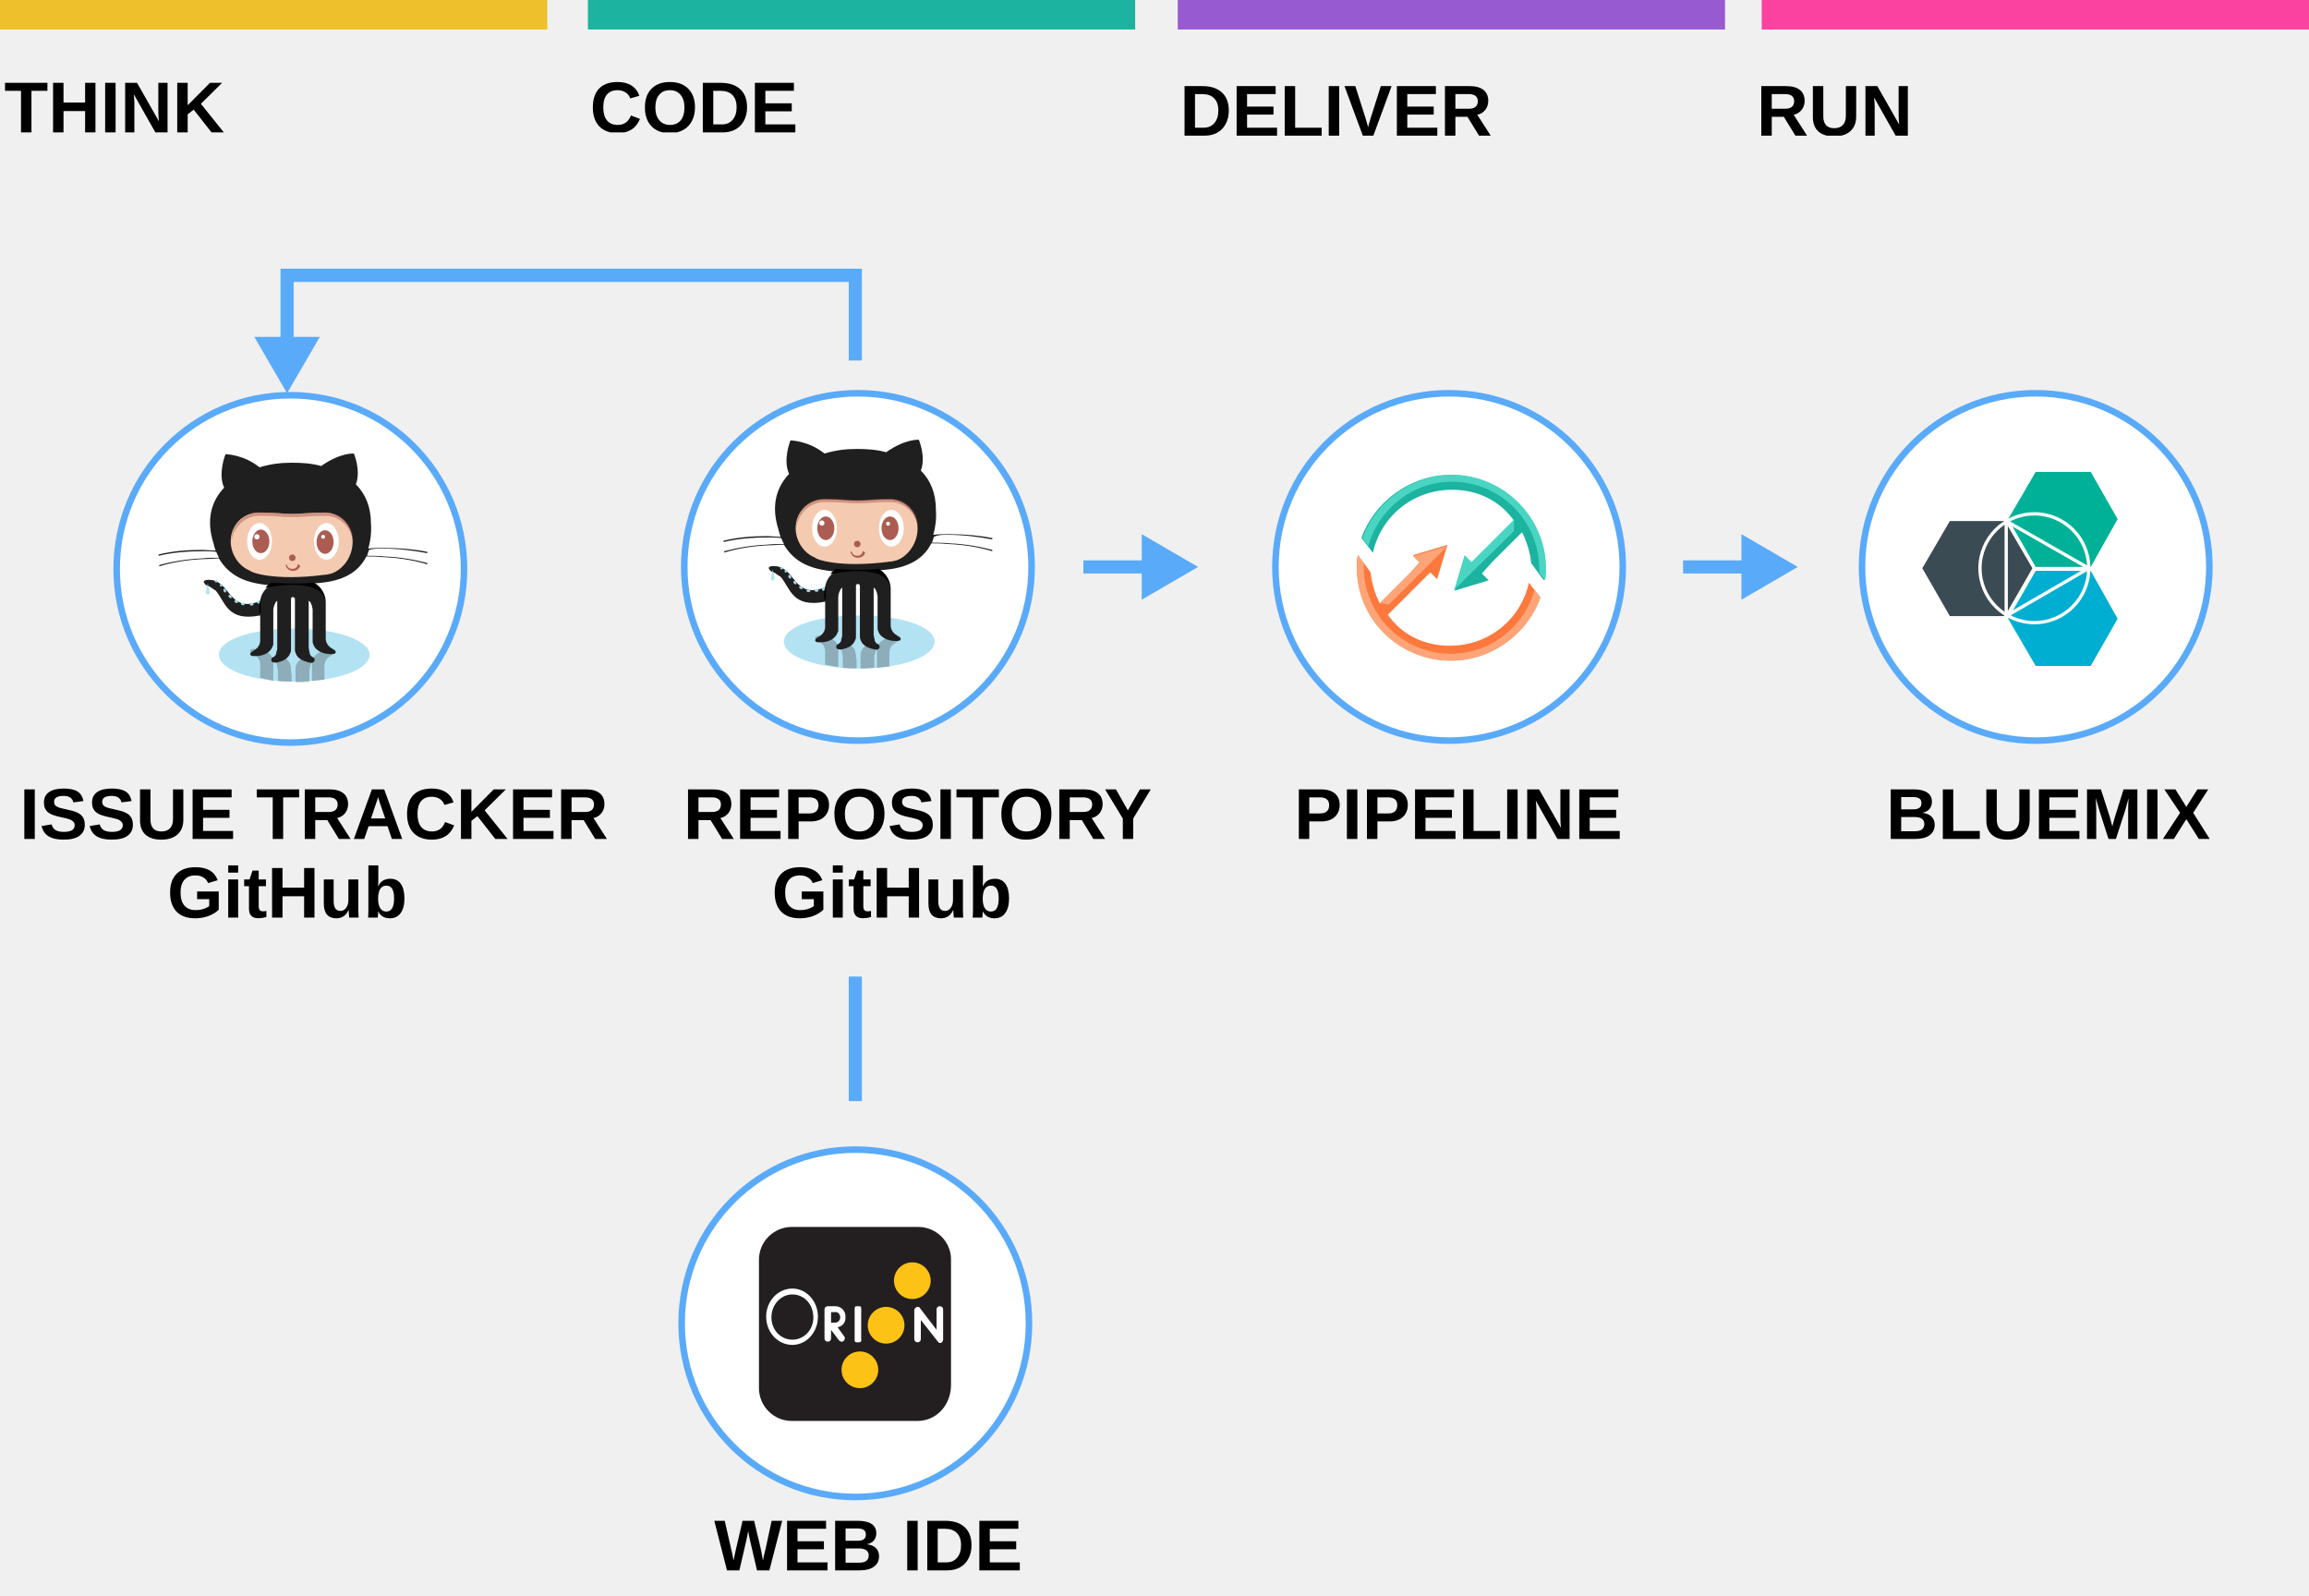
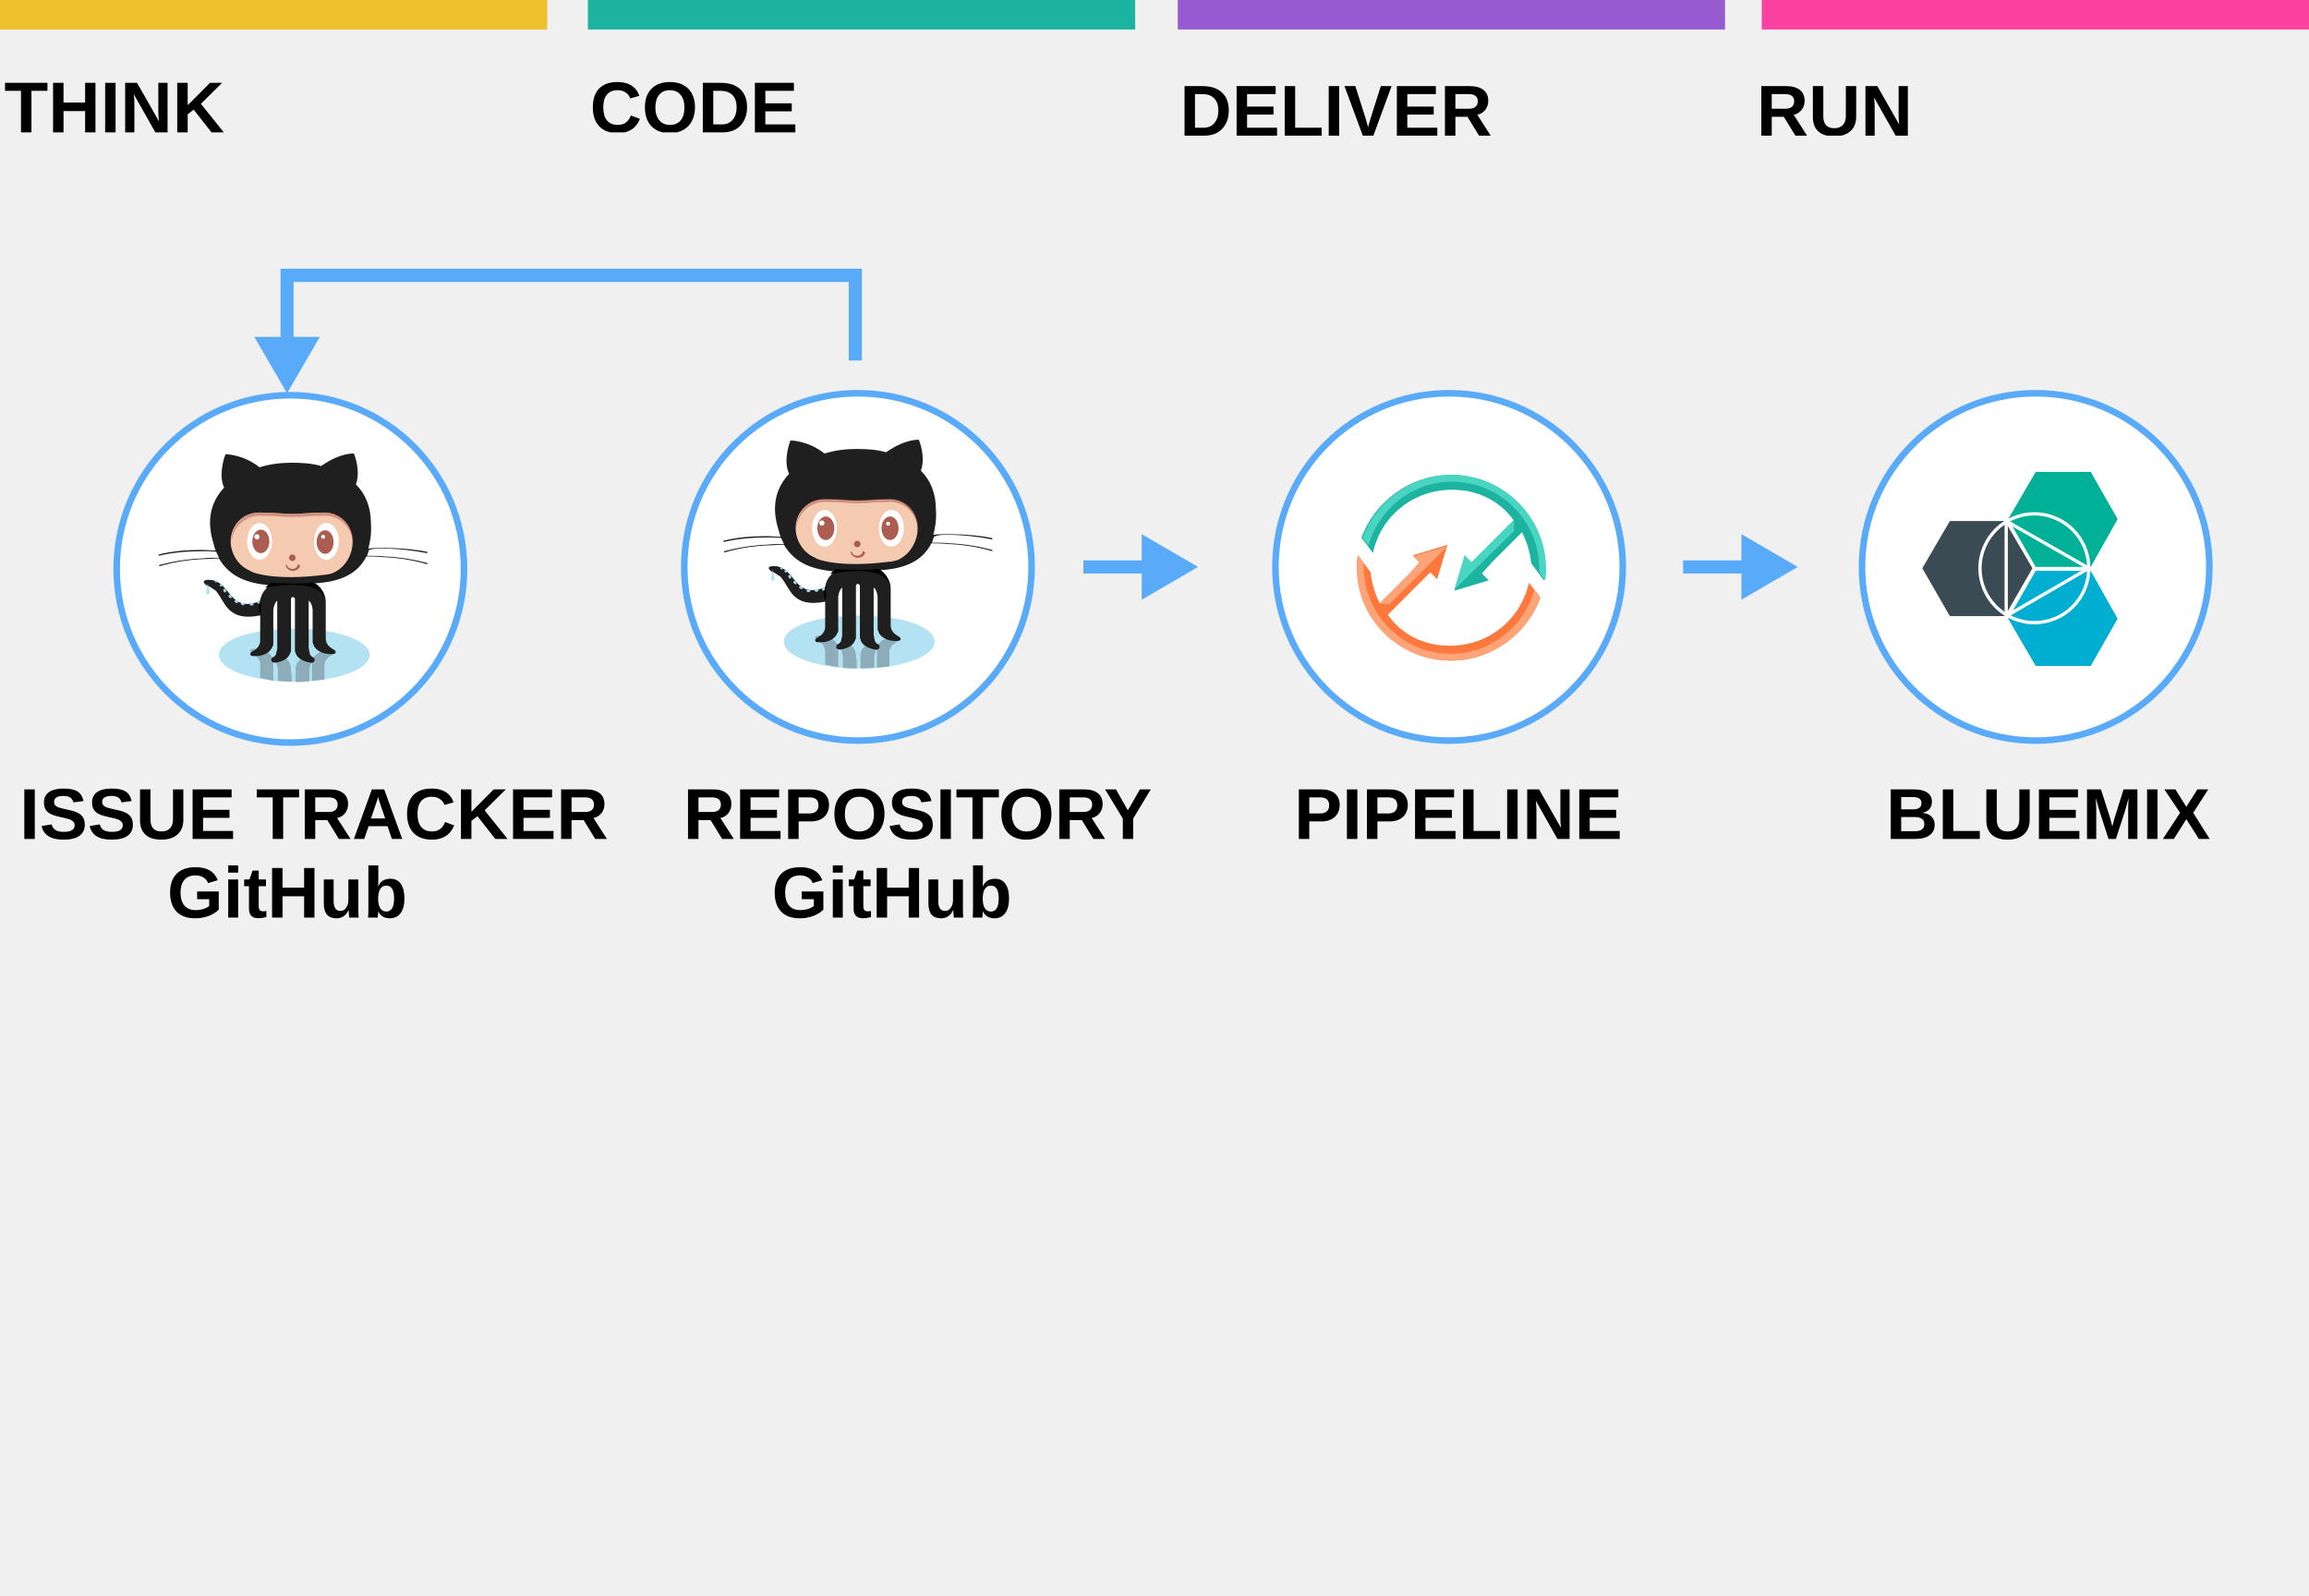
<svg xmlns="http://www.w3.org/2000/svg" version="1.1" id="Layer_1" x="0px" y="0px" viewBox="0 0 352.3 243.5" style="enable-background:new 0 0 352.3 243.5;" xml:space="preserve">
  <style type="text/css">
	.st0{fill:none;}
	.st1{fill:#FFFFFF;stroke:#5AAAFA;stroke-miterlimit:10;}
	.st2{fill:#EEC02B;}
	.st3{fill:#1CB3A0;}
	.st4{fill:#975AD1;}
	.st5{fill:#FC42A0;}
	.st6{fill:none;stroke:#5AAAFA;stroke-width:2;stroke-miterlimit:10;}
	.st7{fill:#5AAAFA;}
	.st8{fill:#FD783D;}
	.st9{fill:#FDA578;}
	.st10{fill:#4AD5C3;}
	.st11{fill:#231F20;}
	.st12{fill:#FCC215;}
	.st13{fill:#FFFFFF;}
	.st14{fill:#00B198;}
	.st15{fill:#00AED1;}
	.st16{fill:#3B4B54;}
	.st17{fill:none;stroke:#FFFFFF;stroke-width:0.5;stroke-miterlimit:10;}
	.st18{opacity:0.77;fill:#9CDAF0;enable-background:new    ;}
	.st19{opacity:0.35;}
	.st20{opacity:0.77;fill:#201F1F;enable-background:new    ;}
	.st21{fill:#201F1F;}
	.st22{fill:#F4CAB1;}
	.st23{opacity:0.5;fill:#AC5C51;enable-background:new    ;}
	.st24{fill:#AC5C51;}
	.st25{fill:#9CDAF0;}
	.st26{font-family:'Arial'; font-weight: bold}
	.st27{font-size:11px;}
	.st28{font-size:11px;}
</style>
  <g>
    <rect id="canvas_background" x="-1" y="-1" class="st0" width="354.3" height="245.5" />
  </g>
  <g>
    <circle id="svg_1" class="st1" cx="130.9" cy="86.5" r="26.5" />
    <circle id="svg_2" class="st1" cx="44.3" cy="86.8" r="26.5" />
    <rect id="svg_3" class="st2" width="83.5" height="4.5" />
    <rect id="svg_4" x="89.7" class="st3" width="83.5" height="4.5" />
    <rect id="svg_5" x="179.7" class="st4" width="83.5" height="4.5" />
    <rect id="svg_6" x="268.8" class="st5" width="83.5" height="4.5" />
    <circle id="svg_7" class="st1" cx="221.1" cy="86.5" r="26.5" />
    <circle id="svg_8" class="st1" cx="310.6" cy="86.5" r="26.5" />
    <line id="svg_9" class="st6" x1="43.8" y1="42" x2="130.5" y2="42" />
    <g id="svg_10">
      <g id="svg_11">
        <polyline id="svg_12" class="st6" points="43.8,52.8 43.8,42 130.5,42 130.5,55    " />
        <g id="svg_13">
          <polygon id="svg_14" class="st7" points="48.8,51.4 43.8,60 38.8,51.4     " />
        </g>
      </g>
    </g>
-     <line id="svg_15" class="st6" x1="130.5" y1="168" x2="130.5" y2="149" />
    <g id="svg_16">
      <g id="svg_17">
        <line id="svg_18" class="st6" x1="175.6" y1="86.5" x2="165.3" y2="86.5" />
        <g id="svg_19">
          <polygon id="svg_20" class="st7" points="174.2,81.5 182.8,86.5 174.2,91.5     " />
        </g>
      </g>
    </g>
    <g id="svg_21">
      <g id="svg_22">
        <line id="svg_23" class="st6" x1="267.1" y1="86.5" x2="256.8" y2="86.5" />
        <g id="svg_24">
          <polygon id="svg_25" class="st7" points="265.7,81.5 274.3,86.5 265.7,91.5     " />
        </g>
      </g>
    </g>
-     <circle id="svg_26" class="st1" cx="130.5" cy="201.9" r="26.5" />
    <g id="svg_112">
      <g id="g3-2" transform="scale(1.75) ">
        <g id="svg_113">
          <path id="svg_114" class="st8" d="M133.3,50.8c-0.7,3.2-3.5,5.5-6.9,5.5c-2.3,0-4.2-1-5.4-2.7l3.7-3.7l0.4,0.4l-0.4-0.4l0,0      l0.6,0.6l0.9-3l-3,0.9l0.6,0.6l-0.9,1l-2.6,2.6c-0.4-0.8-0.7-1.7-0.8-2.7l-1.1-1.5c-0.1,0.3-0.1,0.6-0.1,1      c0,4.5,3.7,8.2,8.2,8.2c3.6,0,6.7-2.4,7.8-5.5L133.3,50.8L133.3,50.8z" />
          <polyline id="svg_115" class="st9" points="120.3,52.6 123.8,49.1 123.2,48.5 126.2,47.6 121.1,52.7     " />
        </g>
        <g id="svg_116">
          <path id="svg_117" class="st9" d="M126.5,57.6c3.6,0,6.7-2.4,7.8-5.5l-0.5-0.7c-0.9,3.2-3.8,5.6-7.3,5.6c-4.2,0-7.6-3.4-7.6-7.6      c0-0.1,0-0.2,0-0.3l-0.5-0.7c-0.1,0.3-0.1,0.6-0.1,1C118.2,53.9,121.9,57.6,126.5,57.6z" />
          <line id="svg_118" class="st0" x1="120.3" y1="52.6" x2="121" y2="53" />
        </g>
      </g>
      <g id="g3-2_1_" transform="scale(1.75) ">
        <g id="svg_119">
          <path id="svg_120" class="st3" d="M119.7,48.2c0.7-3.2,3.5-5.5,6.9-5.5c2.3,0,4.2,1,5.4,2.7l-3.7,3.7l-0.4-0.4l0.4,0.4l0,0      l-0.6-0.6l-0.9,3l3-0.9l-0.6-0.6l0.9-1l2.6-2.6c0.4,0.8,0.7,1.7,0.8,2.7l1.1,1.5c0.1-0.3,0.1-0.6,0.1-1c0-4.5-3.7-8.2-8.2-8.2      c-3.6,0-6.7,2.4-7.8,5.5L119.7,48.2L119.7,48.2z" />
          <polyline id="svg_121" class="st10" points="132,45.3 128.3,49 127.7,48.4 126.8,51.4 132,46.3     " />
        </g>
        <g id="svg_122">
          <path id="svg_123" class="st10" d="M126.6,41.4c-3.6,0-6.7,2.4-7.8,5.5l0.5,0.7c0.9-3.2,3.8-5.6,7.3-5.6c4.2,0,7.6,3.4,7.6,7.6      c0,0.1,0,0.2,0,0.3l0.5,0.7c0.1-0.3,0.1-0.6,0.1-1C134.8,45.1,131.1,41.4,126.6,41.4L126.6,41.4z" />
          <line id="svg_124" class="st0" x1="132.7" y1="46.3" x2="132.1" y2="46" />
        </g>
      </g>
    </g>
-     <path id="XMLID_17_" class="st11" d="M140,216.8h-19.2c-2.8,0-5-2.3-5-5v-19.6c0-2.8,2.3-5,5-5h19.3c2.8,0,5,2.3,5,4.9v19.4   C145,214.5,142.8,216.8,140,216.8L140,216.8z" />
-     <circle id="XMLID_16_" class="st12" cx="139.2" cy="195.4" r="2.8" />
-     <circle id="XMLID_15_" class="st12" cx="135.2" cy="202.2" r="2.8" />
-     <circle id="XMLID_14_" class="st12" cx="131.2" cy="209" r="2.8" />
-     <path id="XMLID_13_" class="st13" d="M131.1,204.8h-0.4c-0.2,0-0.3-0.1-0.3-0.3v-4.9c0-0.2,0.1-0.3,0.3-0.3h0.4   c0.2,0,0.3,0.1,0.3,0.3v4.8C131.5,204.6,131.3,204.8,131.1,204.8z" />
-     <path id="XMLID_3_" class="st13" d="M143.4,199.3L143.4,199.3c-0.3,0-0.5,0.2-0.5,0.5v3.1l-2.6-3.4l0,0l-0.1-0.1l0,0h-0.1H140l0,0   l0,0h-0.1l0,0c-0.2,0.1-0.3,0.2-0.4,0.4c0,0,0,0,0,0.1l0,0v4.4c0,0.3,0.2,0.5,0.5,0.5l0,0c0.3,0,0.5-0.2,0.5-0.5v-2.9l2.6,3.3   c0.1,0.1,0.1,0.1,0.2,0.2l0,0h0.1l0,0l0,0h0.1l0,0c0.2,0,0.4-0.3,0.4-0.5v-4.6C143.9,199.5,143.7,199.3,143.4,199.3L143.4,199.3z" />
-     <path id="XMLID_9_" class="st13" d="M120.9,196.6c-2.2,0-4,1.9-4,4.3s1.8,4.3,4,4.3s3.9-2,3.9-4.3S123.1,196.6,120.9,196.6z    M120.9,204.4c-1.8,0-3.2-1.5-3.2-3.4s1.4-3.5,3.2-3.5s3.2,1.5,3.2,3.5S122.6,204.4,120.9,204.4z" />
-     <path id="XMLID_8_" class="st13" d="M129,201.1v-0.3c0-0.8-0.7-1.5-1.5-1.5h-0.1h-1.1l0,0c-0.3,0-0.5,0.2-0.5,0.5v4.4   c0,0.3,0.2,0.5,0.5,0.5l0,0c0.3,0,0.5-0.2,0.5-0.5v-1.3l1.2,1.6c0.2,0.2,0.5,0.3,0.7,0.1l0,0c0.2-0.2,0.3-0.5,0.1-0.7l-1-1.4   C128.5,202.4,129,201.8,129,201.1L129,201.1z M128.2,201c0,0.4-0.3,0.8-0.8,0.8h-0.6l0,0v-1.6h0.6   C127.8,200.1,128.2,200.5,128.2,201L128.2,201z" />
    <g id="svg_125">
      <path id="svg_126" class="st0" d="M343.6,86.5" />
    </g>
    <polygon id="svg_127" class="st14" points="310.6,86.5 306.4,79.2 310.6,72 319,72 323.1,79.2 319,86.5  " />
    <polygon id="svg_128" class="st15" points="310.6,101.6 306.4,94.4 310.6,87.1 319,87.1 323.1,94.4 319,101.6  " />
    <polygon id="svg_129" class="st16" points="297.5,94 293.3,86.7 297.5,79.5 305.9,79.5 310.1,86.7 305.9,94  " />
    <circle id="svg_130" class="st17" cx="310.4" cy="86.7" r="8.3" />
    <polygon id="svg_131" class="st17" points="306.1,79.5 306.1,94 318.7,86.7  " />
    <g id="svg_132">
      <path id="svg_133" class="st18" d="M56.4,99.9c0,2.3-5.1,4.1-11.5,4.1s-11.5-1.8-11.5-4.1s5.1-4,11.5-4S56.4,97.7,56.4,99.9z" />
      <g id="svg_134" class="st19">
        <path id="svg_135" class="st20" d="M45.9,100.6c-0.3,0.2-0.6,0.5-0.7,0.9c-0.1,0.1-0.1,0.3-0.1,0.5v0.3v0.3v0.5v1     c1.6,0,0.2,0,2.1-0.1v-0.1v-0.2v-1.1v-0.3c0-0.2,0-0.2,0.1-0.5s0-0.4,0.2-0.6c0.1-0.1,0.1-0.1,0.1-0.2L45.9,100.6L45.9,100.6z" />
        <path id="svg_136" class="st20" d="M51,99.4L51,99.4c-0.1-0.2-0.4-0.2-0.8-0.2c-1.2,0-2.2,0.6-2.5,1.4h0.2l-0.2,0.4h-0.1v0.1l0,0     v0.6v0.4v1.7v0.1l1.9-0.2v-2c0-0.1,0-0.1,0-0.2c0-0.2,0.1-0.4,0.1-0.5c0.1-0.2,0.2-0.4,0.4-0.6s0.4-0.3,0.7-0.5     C50.9,99.8,51.1,99.6,51,99.4z" />
      </g>
      <g id="svg_137" class="st19">
        <path id="svg_138" class="st20" d="M44.4,104L44.4,104c0.1,0,0.3,0,0.4,0c0.1,0,0.1,0,0.2,0l0,0c-0.1,0-0.1,0-0.2,0     C44.7,104,44.5,104,44.4,104z" />
        <path id="svg_139" class="st20" d="M44.8,96" />
        <path id="svg_140" class="st20" d="M44.8,96" />
        <path id="svg_141" class="st20" d="M41.7,103.9c0.2,0,0.4,0,0.6,0.1l0,0C42.1,103.9,41.9,103.9,41.7,103.9L41.7,103.9z" />
        <path id="svg_142" class="st20" d="M44.4,102.5v-0.3v-0.3c0-0.2-0.1-0.3-0.1-0.5c-0.2-0.7-0.8-1.1-1.5-1.3v0.7h-1     c0.2,0.1,0,0,0.3,0.3c0.2,0.2,0.1,0.3,0.2,0.6c0.1,0.3,0,0.3,0.1,0.5v0.3v1.4c0.7,0.1,1.4,0.1,2.1,0.1v-1L44.4,102.5     C44.5,102.5,44.4,102.5,44.4,102.5z" />
        <path id="svg_143" class="st20" d="M41.7,103.9L41.7,103.9V102v-0.4V101l0,0c0-0.2-0.1-0.3-0.1-0.5C41.4,99.7,40.3,99,39,99     c-0.4,0-0.7,0-0.8,0.2l0,0c-0.1,0.2,0.1,0.4,0.3,0.5c0.3,0.2,0.5,0.3,0.7,0.5s0.3,0.4,0.4,0.6c0,0.1,0.1,0.3,0.1,0.5     c0,0.1,0,0.1,0,0.2v1.9" />
      </g>
      <path id="svg_144" class="st21" d="M58.3,83.7c2.5,0,4.8,0.3,6.9,0.7v-0.2c-2-0.4-4.2-0.6-6.6-0.6c-0.8,0-1.6,0-2.4,0.1    c0.3-1.1,0.5-2.3,0.4-3.8c0-2.5-0.8-4.5-2.3-6c0.8-2.1-0.3-4.7-0.3-4.7s-2-0.2-5,1.9c-1.4-0.4-2.9-0.5-4.5-0.5    c-1.7,0-3.3,0.2-4.9,0.7l0,0c-2.5-2-5.2-2-5.2-2s-1.2,3-0.2,5.1l0,0c-1.8,1.9-2.7,4.5-1.8,7.9c0.2,0.6,0.3,1.2,0.5,1.7    c-0.7,0-1.4-0.1-2.1-0.1c-2.4,0-4.6,0.2-6.6,0.7v0.2c2-0.5,4.4-0.7,6.9-0.7c0.6,0,1.3,0,1.9,0.1c0.1,0.3,0.3,0.6,0.4,0.9    c-0.8,0-1.7,0-2.6,0.1c-2.4,0.1-4.6,0.5-6.5,1v0.2c2-0.6,4.3-1,6.8-1.1c0.8,0,1.6-0.1,2.3-0.1c1.6,2.7,4.1,3.8,7.9,4.1    c-0.9,0.5-1.5,1.4-1.6,2.4c-4.5,1.8-4.5-2.4-7-3.1c-0.2-0.1-0.3-0.1-0.5-0.1c-0.5-0.1-1,0-1.1,0.2l0,0v0.1c0,0.1,0,0.1,0.1,0.2    c0.1,0.2,0.4,0.4,0.8,0.5c0.3,0.2,0.7,0.5,0.9,0.6c1.5,1.7,1.7,4.8,6.8,3.8v1.6v2.1c0,0.1,0,0.1,0,0.2c0,0.2-0.1,0.4-0.1,0.5    c-0.1,0.2-0.2,0.4-0.4,0.6s-0.4,0.3-0.7,0.5c-0.2,0.1-0.4,0.3-0.3,0.5l0,0c0.1,0.2,0.3,0.2,0.8,0.2c1.3,0,2.3-0.6,2.6-1.5    c0.1-0.1,0.1-0.3,0.1-0.5l0,0v-0.6v-0.4v-1.7V93c0.1-0.8,0.5-1.4,0.6-1.3V93v3.5v2.1v0.3c0,0.2,0,0.2-0.1,0.5s0,0.4-0.2,0.6    c-0.3,0.3,0,0.1-0.4,0.3c-0.2,0.1-0.2,0.3-0.2,0.5c0.1,0.2,0.2,0.3,0.7,0.3c1.1-0.2,1.9-0.6,2.2-1.5c0.1-0.1,0.1-0.3,0.1-0.5v-0.3    v-0.3V98v-1.6v-5c0-0.2,0.1-0.3,0.3-0.3c0.1,0,0.3,0.1,0.3,0.3v5V98v0.5v0.3v0.3c0,0.2,0,0.3,0.1,0.5c0.2,0.8,1.1,1.3,2.2,1.5    c0.4,0.1,0.6-0.1,0.7-0.3c0-0.2,0-0.4-0.2-0.5c-0.4-0.2-0.1,0-0.4-0.3c-0.2-0.2-0.1-0.4-0.2-0.6c-0.1-0.3,0-0.3-0.1-0.5v-0.3v-2.1    V93v-1.3c0.1-0.1,0.5,0.4,0.6,1.3v2.1v1.7v0.4v0.6l0,0c0,0.2,0,0.3,0.1,0.5c0.2,0.8,1.3,1.5,2.6,1.5c0.4,0,0.7,0,0.8-0.2l0,0    c0.1-0.2-0.1-0.4-0.3-0.5c-0.3-0.2-0.5-0.3-0.7-0.5s-0.3-0.4-0.4-0.6c0-0.1-0.1-0.3-0.1-0.5c0-0.1,0-0.1,0-0.2v-2.1v-3.4    c0-1.1-0.7-2.3-1.7-2.8c3.7-0.2,6.5-1.3,7.9-4.1c0.8,0,1.6,0,2.5,0.1c2.5,0.1,4.8,0.5,6.8,1.1v-0.2c-1.9-0.5-4.1-0.9-6.5-1    c-0.9-0.1-1.8-0.1-2.7-0.1c0.1-0.3,0.2-0.6,0.3-0.9C56.9,83.7,57.6,83.7,58.3,83.7L58.3,83.7z" />
      <path id="svg_145" class="st0" d="M43.8,86.1" />
      <g id="svg_146">
        <path id="svg_147" class="st22" d="M53.8,82.7c0-2.5-1.8-4.5-4.3-4.5l0,0c-2.7,0-3.1,0.2-4.9,0.2c-1.8,0-2.2-0.2-4.7-0.2     c-0.1,0-0.2,0-0.4,0c-2.4,0-4.3,1.9-4.3,4.4c0,1.9,1.2,3.8,3,4.5l0,0c0,0.2,3.6,1.6,11.3,0.6c0.3,0,0.7-0.1,1.1-0.2l0,0l0,0     C52.5,86.8,53.8,84.8,53.8,82.7z" />
        <path id="svg_148" class="st23" d="M39.6,78.7c0.1,0,0.3,0,0.4,0c2.5,0,2.9,0.2,4.7,0.2s2.2-0.2,4.9-0.2l0,0     c2.4,0,4.1,1.9,4.3,4.2c0-0.1,0-0.1,0-0.2c0-2.5-1.8-4.5-4.3-4.5l0,0c-2.7,0-3.1,0.2-4.9,0.2c-1.8,0-2.2-0.2-4.7-0.2     c-0.1,0-0.2,0-0.4,0c-2.4,0-4.3,1.9-4.3,4.4c0,0.1,0,0.1,0,0.2C35.5,80.5,37.3,78.7,39.6,78.7z" />
        <ellipse id="svg_149" class="st13" cx="39.6" cy="82.6" rx="1.9" ry="2.8" />
        <ellipse id="svg_150" class="st24" cx="39.8" cy="82.6" rx="1.3" ry="1.8" />
        <circle id="svg_151" class="st13" cx="39.2" cy="81.9" r="0.4" />
        <ellipse id="svg_152" class="st13" cx="49.8" cy="82.6" rx="1.9" ry="2.8" />
        <ellipse id="svg_153" class="st24" cx="49.6" cy="82.7" rx="1.3" ry="1.8" />
        <circle id="svg_154" class="st13" cx="49.3" cy="81.9" r="0.3" />
        <circle id="svg_155" class="st24" cx="44.6" cy="85.1" r="0.5" />
        <path id="svg_156" class="st24" d="M45.5,86.1c-0.1,0-0.1,0.1-0.1,0.2c-0.1,0.3-0.4,0.5-0.8,0.5c-0.4,0-0.7-0.2-0.8-0.5     c0-0.1-0.1-0.2-0.1-0.2s-0.1,0.1-0.1,0.2c0.1,0.4,0.5,0.8,1.1,0.8c0.5,0,1-0.3,1.1-0.8C45.6,86.2,45.6,86.1,45.5,86.1z" />
      </g>
      <path id="svg_157" class="st18" d="M32,90.4c0,0.2-0.2,0.3-0.3,0.3c-0.2,0-0.3-0.2-0.3-0.3s0.3-1.4,0.3-1.4S32,90.2,32,90.4z" />
      <ellipse id="svg_158" transform="matrix(0.283 -0.9591 0.9591 0.283 -61.427 95.2217)" class="st25" cx="33" cy="88.7" rx="0.2" ry="0.2" />
      <ellipse id="svg_159" transform="matrix(0.5858 -0.8104 0.8104 0.5858 -58.374 64.2874)" class="st25" cx="33.7" cy="89.3" rx="0.2" ry="0.2" />
      <ellipse id="svg_160" transform="matrix(0.9227 -0.3856 0.3856 0.9227 -32.0941 20.1996)" class="st25" cx="34.3" cy="90.1" rx="0.2" ry="0.3" />
      <ellipse id="svg_161" transform="matrix(0.7546 -0.6562 0.6562 0.7546 -51.0907 45.3759)" class="st25" cx="35.1" cy="91" rx="0.2" ry="0.3" />
      <ellipse id="svg_162" transform="matrix(0.5 -0.866 0.866 0.5 -61.4521 77.0617)" class="st25" cx="36" cy="91.8" rx="0.2" ry="0.3" />
      <ellipse id="svg_163" transform="matrix(0.1325 -0.9912 0.9912 0.1325 -59.1515 116.7091)" class="st25" cx="37.1" cy="92.1" rx="0.2" ry="0.3" />
      <ellipse id="svg_164" transform="matrix(0.9977 -6.730446e-02 6.730446e-02 0.9977 -6.1181 2.7936)" class="st25" cx="38.4" cy="92.2" rx="0.3" ry="0.2" />
      <path id="svg_165" class="st25" d="M39.7,91.8c0,0.1,0,0.2-0.2,0.3c-0.2,0-0.3-0.1-0.3-0.2s0.1-0.2,0.3-0.3    C39.7,91.6,39.7,91.7,39.7,91.8z" />
      <path id="svg_166" d="M41.4,88.9c-0.4,0.2-0.7,0.5-0.9,0.8c0.3-0.1,8.3-1.8,9.1,1.9c-0.1-1.1-0.7-2.1-1.7-2.7    C44.7,89.2,41.4,88.9,41.4,88.9z" />
      <path id="svg_167" d="M39.8,91.3c0,1.2,0,2.2,0,2.2s-0.1,0-0.2,0C39.6,93.5,39.4,92.5,39.8,91.3z" />
      <path id="svg_168" class="st18" d="M44.8,99.9" />
      <path id="svg_169" class="st18" d="M44.8,91.9" />
      <line id="svg_170" class="st0" x1="47.5" y1="100.9" x2="46.4" y2="100.5" />
      <line id="svg_171" class="st0" x1="47.6" y1="103.9" x2="49" y2="103.9" />
      <line id="svg_172" class="st0" x1="48" y1="103.9" x2="47.6" y2="103.9" />
      <line id="svg_173" class="st0" x1="48.4" y1="103.8" x2="48.1" y2="103.9" />
      <line id="svg_174" class="st0" x1="48" y1="103.9" x2="47.7" y2="103.9" />
      <line id="svg_175" class="st0" x1="48.1" y1="103.9" x2="48" y2="103.9" />
      <line id="svg_176" class="st0" x1="49.5" y1="103.7" x2="49.1" y2="103.7" />
      <line id="svg_177" class="st0" x1="48.8" y1="103.8" x2="49.1" y2="103.7" />
      <line id="svg_178" class="st0" x1="48.4" y1="103.8" x2="48.8" y2="103.8" />
      <line id="svg_179" class="st0" x1="48.1" y1="103.9" x2="48.4" y2="103.8" />
      <line id="svg_180" class="st0" x1="48.4" y1="103.8" x2="48.4" y2="103.8" />
      <line id="svg_181" class="st0" x1="47.6" y1="103.9" x2="47.5" y2="103.9" />
      <line id="svg_182" class="st0" x1="49.5" y1="103.7" x2="49.5" y2="103.7" />
    </g>
    <g id="svg_183">
      <path id="svg_184" class="st18" d="M142.6,97.9c0,2.3-5.1,4.1-11.5,4.1c-6.3,0-11.5-1.8-11.5-4.1s5.1-4,11.5-4    C137.5,93.9,142.6,95.6,142.6,97.9z" />
      <g id="svg_185" class="st19">
        <path id="svg_186" class="st20" d="M132.1,98.5c-0.3,0.2-0.6,0.5-0.7,0.9c-0.1,0.1-0.1,0.3-0.1,0.5v0.3v0.3v0.5v1     c1.6,0,0.2,0,2.1-0.1v-0.1v-0.2v-1.1v-0.3c0-0.2,0-0.2,0.1-0.5s0-0.4,0.2-0.6c0.1-0.1,0.1-0.1,0.1-0.2L132.1,98.5L132.1,98.5z" />
        <path id="svg_187" class="st20" d="M137.2,97.4C137.2,97.4,137.2,97.3,137.2,97.4c-0.1-0.2-0.4-0.2-0.8-0.2     c-1.2,0-2.2,0.6-2.5,1.4h0.2l-0.2,0.4h-0.1v0.1l0,0v0.6v0.4v1.7v0.1l1.9-0.2v-2c0-0.1,0-0.1,0-0.2c0-0.2,0.1-0.4,0.1-0.5     c0.1-0.2,0.2-0.4,0.4-0.6s0.4-0.3,0.7-0.5C137.1,97.7,137.3,97.5,137.2,97.4L137.2,97.4z" />
      </g>
      <g id="svg_188" class="st19">
        <path id="svg_189" class="st20" d="M130.6,102L130.6,102c0.1,0,0.3,0,0.4,0c0.1,0,0.1,0,0.2,0l0,0c-0.1,0-0.1,0-0.2,0     C130.9,102,130.7,102,130.6,102z" />
        <path id="svg_190" class="st20" d="M131,93.9" />
        <path id="svg_191" class="st20" d="M131,93.9" />
        <path id="svg_192" class="st20" d="M127.9,101.8c0.2,0,0.4,0,0.6,0.1l0,0C128.3,101.8,128.1,101.8,127.9,101.8L127.9,101.8z" />
        <path id="svg_193" class="st20" d="M130.6,100.5v-0.3v-0.3c0-0.2-0.1-0.3-0.1-0.5c-0.2-0.7-0.8-1.1-1.5-1.3v0.7h-1     c0.2,0.1,0,0,0.3,0.3c0.2,0.2,0.1,0.3,0.2,0.6c0.1,0.3,0,0.3,0.1,0.5v0.3v1.4c0.7,0.1,1.4,0.1,2.1,0.1v-1v-0.5     C130.7,100.5,130.6,100.5,130.6,100.5z" />
        <path id="svg_194" class="st20" d="M127.9,101.8L127.9,101.8V100v-0.4V99l0,0c0-0.2-0.1-0.3-0.1-0.5c-0.2-0.8-1.3-1.5-2.6-1.5     c-0.4,0-0.7,0-0.8,0.2l0,0c-0.1,0.2,0.1,0.4,0.3,0.5c0.3,0.2,0.5,0.3,0.7,0.5s0.3,0.4,0.4,0.6c0,0.1,0.1,0.3,0.1,0.5     c0,0.1,0,0.1,0,0.2v1.9" />
      </g>
      <path id="svg_195" class="st21" d="M144.5,81.6c2.5,0,4.8,0.3,6.9,0.7v-0.2c-2-0.4-4.2-0.6-6.6-0.6c-0.8,0-1.6,0-2.4,0.1    c0.3-1.1,0.5-2.3,0.4-3.8c0-2.5-0.8-4.5-2.3-6c0.8-2.1-0.3-4.7-0.3-4.7s-2-0.2-5,1.9c-1.4-0.4-2.9-0.5-4.5-0.5    c-1.7,0-3.3,0.2-4.9,0.7l0,0c-2.5-2-5.2-2-5.2-2s-1.2,3-0.2,5.1l0,0c-1.8,1.9-2.7,4.5-1.8,7.9c0.2,0.6,0.3,1.2,0.5,1.7    c-0.7,0-1.4-0.1-2.1-0.1c-2.4,0-4.6,0.2-6.6,0.7v0.2c2-0.5,4.4-0.7,6.9-0.7c0.6,0,1.3,0,1.9,0.1c0.1,0.3,0.3,0.6,0.4,0.9    c-0.8,0-1.7,0-2.6,0.1c-2.4,0.1-4.6,0.5-6.5,1v0.2c2-0.6,4.3-1,6.8-1.1c0.8,0,1.6-0.1,2.3-0.1c1.6,2.7,4.1,3.8,7.9,4.1    c-0.9,0.5-1.5,1.4-1.6,2.4c-4.5,1.8-4.5-2.4-7-3.1c-0.2-0.1-0.3-0.1-0.5-0.1c-0.5-0.1-1,0-1.1,0.2l0,0v0.1c0,0.1,0,0.1,0.1,0.2    c0.1,0.2,0.4,0.4,0.8,0.5c0.3,0.2,0.7,0.5,0.9,0.6c1.5,1.7,1.7,4.8,6.8,3.8v1.6v2.1c0,0.1,0,0.1,0,0.2c0,0.2-0.1,0.4-0.1,0.5    c-0.1,0.2-0.2,0.4-0.4,0.6c-0.2,0.2-0.4,0.3-0.7,0.5c-0.2,0.1-0.4,0.3-0.3,0.5l0,0c0.1,0.2,0.3,0.2,0.8,0.2c1.3,0,2.3-0.6,2.6-1.5    c0.1-0.1,0.1-0.3,0.1-0.5l0,0v-0.6V95v-2v-2c0.1-0.8,0.5-1.4,0.6-1.3V91v3.5v2.1v0.3c0,0.2,0,0.2-0.1,0.5s0,0.4-0.2,0.6    c-0.3,0.3,0,0.1-0.4,0.3c-0.2,0.1-0.2,0.3-0.2,0.5c0.1,0.2,0.2,0.3,0.7,0.3c1.1-0.2,1.9-0.6,2.2-1.5c0.1-0.1,0.1-0.3,0.1-0.5v-0.3    v-0.3V96v-1.6v-5c0-0.2,0.1-0.3,0.3-0.3c0.1,0,0.3,0.1,0.3,0.3v5V96v0.5v0.3v0.3c0,0.2,0,0.3,0.1,0.5c0.2,0.8,1.1,1.3,2.2,1.5    c0.4,0.1,0.6-0.1,0.7-0.3c0-0.2,0-0.4-0.2-0.5c-0.4-0.2-0.1,0-0.4-0.3c-0.2-0.2-0.1-0.4-0.2-0.6c-0.1-0.3,0-0.3-0.1-0.5v-0.3v-2.1    V91v-1.3c0.1-0.1,0.5,0.4,0.6,1.3v2.1v1.7v0.4v0.6l0,0c0,0.2,0,0.3,0.1,0.5c0.2,0.8,1.3,1.5,2.6,1.5c0.4,0,0.7,0,0.8-0.2l0,0    c0.1-0.2-0.1-0.4-0.3-0.5c-0.3-0.2-0.5-0.3-0.7-0.5s-0.3-0.4-0.4-0.6c0-0.1-0.1-0.3-0.1-0.5c0-0.1,0-0.1,0-0.2v-2.1v-3.4    c0-1.1-0.7-2.3-1.7-2.8c3.7-0.2,6.5-1.3,7.9-4.1c0.8,0,1.6,0,2.5,0.1c2.5,0.1,4.8,0.5,6.8,1.1v-0.2c-1.9-0.5-4.1-0.9-6.5-1    c-0.9-0.1-1.8-0.1-2.7-0.1c0.1-0.3,0.2-0.6,0.3-0.9C143.1,81.6,143.8,81.6,144.5,81.6L144.5,81.6z" />
      <path id="svg_196" class="st0" d="M130,84.1" />
      <g id="svg_197">
        <path id="svg_198" class="st22" d="M140,80.7c0-2.5-1.8-4.5-4.3-4.5l0,0c-2.7,0-3.1,0.2-4.9,0.2c-1.8,0-2.2-0.2-4.7-0.2     c-0.1,0-0.2,0-0.4,0c-2.4,0-4.3,1.9-4.3,4.4c0,1.9,1.2,3.8,3,4.5l0,0c0,0.2,3.6,1.6,11.3,0.6c0.3,0,0.7-0.1,1.1-0.2l0,0l0,0     C138.7,84.8,140,82.7,140,80.7z" />
        <path id="svg_199" class="st23" d="M125.8,76.6c0.1,0,0.3,0,0.4,0c2.5,0,2.9,0.2,4.7,0.2s2.2-0.2,4.9-0.2l0,0     c2.4,0,4.1,1.9,4.3,4.2c0-0.1,0-0.1,0-0.2c0-2.5-1.8-4.5-4.3-4.5l0,0c-2.7,0-3.1,0.2-4.9,0.2c-1.8,0-2.2-0.2-4.7-0.2     c-0.1,0-0.2,0-0.4,0c-2.4,0-4.3,1.9-4.3,4.4c0,0.1,0,0.1,0,0.2C121.7,78.4,123.5,76.6,125.8,76.6z" />
        <ellipse id="svg_200" class="st13" cx="125.8" cy="80.6" rx="1.9" ry="2.8" />
        <ellipse id="svg_201" class="st24" cx="126" cy="80.6" rx="1.3" ry="1.8" />
        <circle id="svg_202" class="st13" cx="125.4" cy="79.8" r="0.4" />
        <ellipse id="svg_203" class="st13" cx="136" cy="80.6" rx="1.9" ry="2.8" />
        <ellipse id="svg_204" class="st24" cx="135.8" cy="80.6" rx="1.3" ry="1.8" />
        <circle id="svg_205" class="st13" cx="135.5" cy="79.9" r="0.3" />
        <circle id="svg_206" class="st24" cx="130.8" cy="83" r="0.5" />
        <path id="svg_207" class="st24" d="M131.7,84.1c-0.1,0-0.1,0.1-0.1,0.2c-0.1,0.3-0.4,0.5-0.8,0.5c-0.4,0-0.7-0.2-0.8-0.5     c0-0.1-0.1-0.2-0.1-0.2s-0.1,0.1-0.1,0.2c0.1,0.4,0.5,0.8,1.1,0.8c0.5,0,1-0.3,1.1-0.8C131.8,84.2,131.8,84.1,131.7,84.1     L131.7,84.1z" />
      </g>
      <path id="svg_208" class="st18" d="M118.2,88.3c0,0.2-0.2,0.3-0.3,0.3s-0.3-0.2-0.3-0.3s0.3-1.4,0.3-1.4S118.2,88.2,118.2,88.3z" />
      <ellipse id="svg_209" transform="matrix(0.283 -0.9591 0.9591 0.283 2.3602 176.4819)" class="st25" cx="119.2" cy="86.7" rx="0.2" ry="0.2" />
      <ellipse id="svg_210" transform="matrix(0.5858 -0.8104 0.8104 0.5858 -21.0085 133.2505)" class="st25" cx="119.9" cy="87.2" rx="0.2" ry="0.2" />
      <ellipse id="svg_211" transform="matrix(0.9227 -0.3856 0.3856 0.9227 -24.622 53.269)" class="st25" cx="120.5" cy="88" rx="0.2" ry="0.3" />
      <ellipse id="svg_212" transform="matrix(0.7546 -0.6562 0.6562 0.7546 -28.5745 101.4049)" class="st25" cx="121.3" cy="88.9" rx="0.2" ry="0.3" />
      <ellipse id="svg_213" transform="matrix(0.5 -0.866 0.866 0.5 -16.5812 150.6353)" class="st25" cx="122.2" cy="89.7" rx="0.2" ry="0.3" />
      <ellipse id="svg_214" transform="matrix(0.1325 -0.9912 0.9912 0.1325 17.693 200.4217)" class="st25" cx="123.3" cy="90.1" rx="0.2" ry="0.3" />
      <ellipse id="svg_215" transform="matrix(0.9977 -6.730446e-02 6.730446e-02 0.9977 -5.7813 8.5901)" class="st25" cx="124.6" cy="90.1" rx="0.3" ry="0.2" />
      <path id="svg_216" class="st25" d="M125.9,89.8c0,0.1,0,0.2-0.2,0.3s-0.3-0.1-0.3-0.2s0.1-0.2,0.3-0.3S125.9,89.7,125.9,89.8z" />
      <path id="svg_217" d="M127.6,86.8c-0.4,0.2-0.7,0.5-0.9,0.8c0.3-0.1,8.3-1.8,9.1,1.9c-0.1-1.1-0.7-2.1-1.7-2.7    C130.9,87.1,127.6,86.8,127.6,86.8z" />
      <path id="svg_218" d="M126,89.3c0,1.2,0,2.2,0,2.2s-0.1,0-0.2,0C125.8,91.5,125.6,90.5,126,89.3z" />
      <path id="svg_219" class="st18" d="M131,97.9" />
      <path id="svg_220" class="st18" d="M131,89.8" />
      <line id="svg_221" class="st0" x1="133.7" y1="98.9" x2="132.6" y2="98.5" />
      <line id="svg_222" class="st0" x1="133.8" y1="101.9" x2="135.2" y2="101.9" />
      <line id="svg_223" class="st0" x1="134.2" y1="101.8" x2="133.8" y2="101.9" />
      <line id="svg_224" class="st0" x1="134.6" y1="101.8" x2="134.3" y2="101.8" />
      <line id="svg_225" class="st0" x1="134.2" y1="101.8" x2="133.9" y2="101.9" />
      <line id="svg_226" class="st0" x1="134.3" y1="101.8" x2="134.2" y2="101.8" />
      <line id="svg_227" class="st0" x1="135.7" y1="101.6" x2="135.3" y2="101.7" />
      <line id="svg_228" class="st0" x1="135" y1="101.7" x2="135.3" y2="101.7" />
      <line id="svg_229" class="st0" x1="134.6" y1="101.8" x2="135" y2="101.7" />
      <line id="svg_230" class="st0" x1="134.3" y1="101.8" x2="134.6" y2="101.8" />
      <line id="svg_231" class="st0" x1="134.6" y1="101.8" x2="134.6" y2="101.8" />
      <line id="svg_232" class="st0" x1="133.8" y1="101.9" x2="133.7" y2="101.9" />
      <line id="svg_233" class="st0" x1="135.7" y1="101.6" x2="135.7" y2="101.6" />
    </g>
    <svg id="headerSVG.think" x="-0.357" y="0.2" width="100" height="20">
      <text x="1%" y="100%" class="st26 st27">THINK</text>
    </svg>
    <svg id="headerSVG.code" x="89" y="0.2" width="100" height="20">
      <text x="1%" y="100%" class="st26 st27">CODE</text>
    </svg>
    <svg id="headerSVG.deliver" x="179" y="0.7" width="100" height="20">
      <text x="1%" y="100%" class="st26 st27">DELIVER</text>
    </svg>
    <svg id="headerSVG.run" x="267" y="0.7" width="100" height="20">
      <text x="1%" y="100%" class="st26 st27">RUN</text>
    </svg>
    <svg id="headerSVG.issueTracker" x="1.9" y="118" width="108" height="20">
      <text x="1%" y="50%" alignment-baseline="central" text-anchor="start" class="st26 st27">ISSUE TRACKER</text>
    </svg>
    <svg id="headerSVG.gitHub1" x="-0.5" y="130" width="65" height="20">
      <text x="40%" y="50%" alignment-baseline="central" text-anchor="start" class="st26 st27">GitHub</text>
    </svg>
    <svg id="headerSVG.repository" x="100" y="118" width="80" height="20">
      <text x="50%" y="50%" text-anchor="middle" alignment-baseline="central" class="st26 st27">REPOSITORY</text>
    </svg>
    <svg id="headerSVG.gitHub2" x="95" y="130" width="65" height="20">
      <text x="35%" y="50%" alignment-baseline="central" text-anchor="start" class="st26 st27">GitHub</text>
    </svg>
    <svg id="headerSVG.pipeline" x="190" y="118" width="65" height="20">
      <text x="50%" y="50%" text-anchor="middle" alignment-baseline="central" class="st26 st27">PIPELINE</text>
    </svg>
    <svg id="headerSVG.bluemix" x="280" y="118" width="65" height="20">
      <text x="50%" y="50%" text-anchor="middle" alignment-baseline="central" class="st26 st27">BLUEMIX</text>
    </svg>
-     <svg id="headerSVG.webIde" x="100" y="228" width="65" height="20">
-       <text x="50%" y="58%" text-anchor="middle" alignment-baseline="central" class="st26 st27">WEB IDE</text>
-     </svg>
  </g>
</svg>
